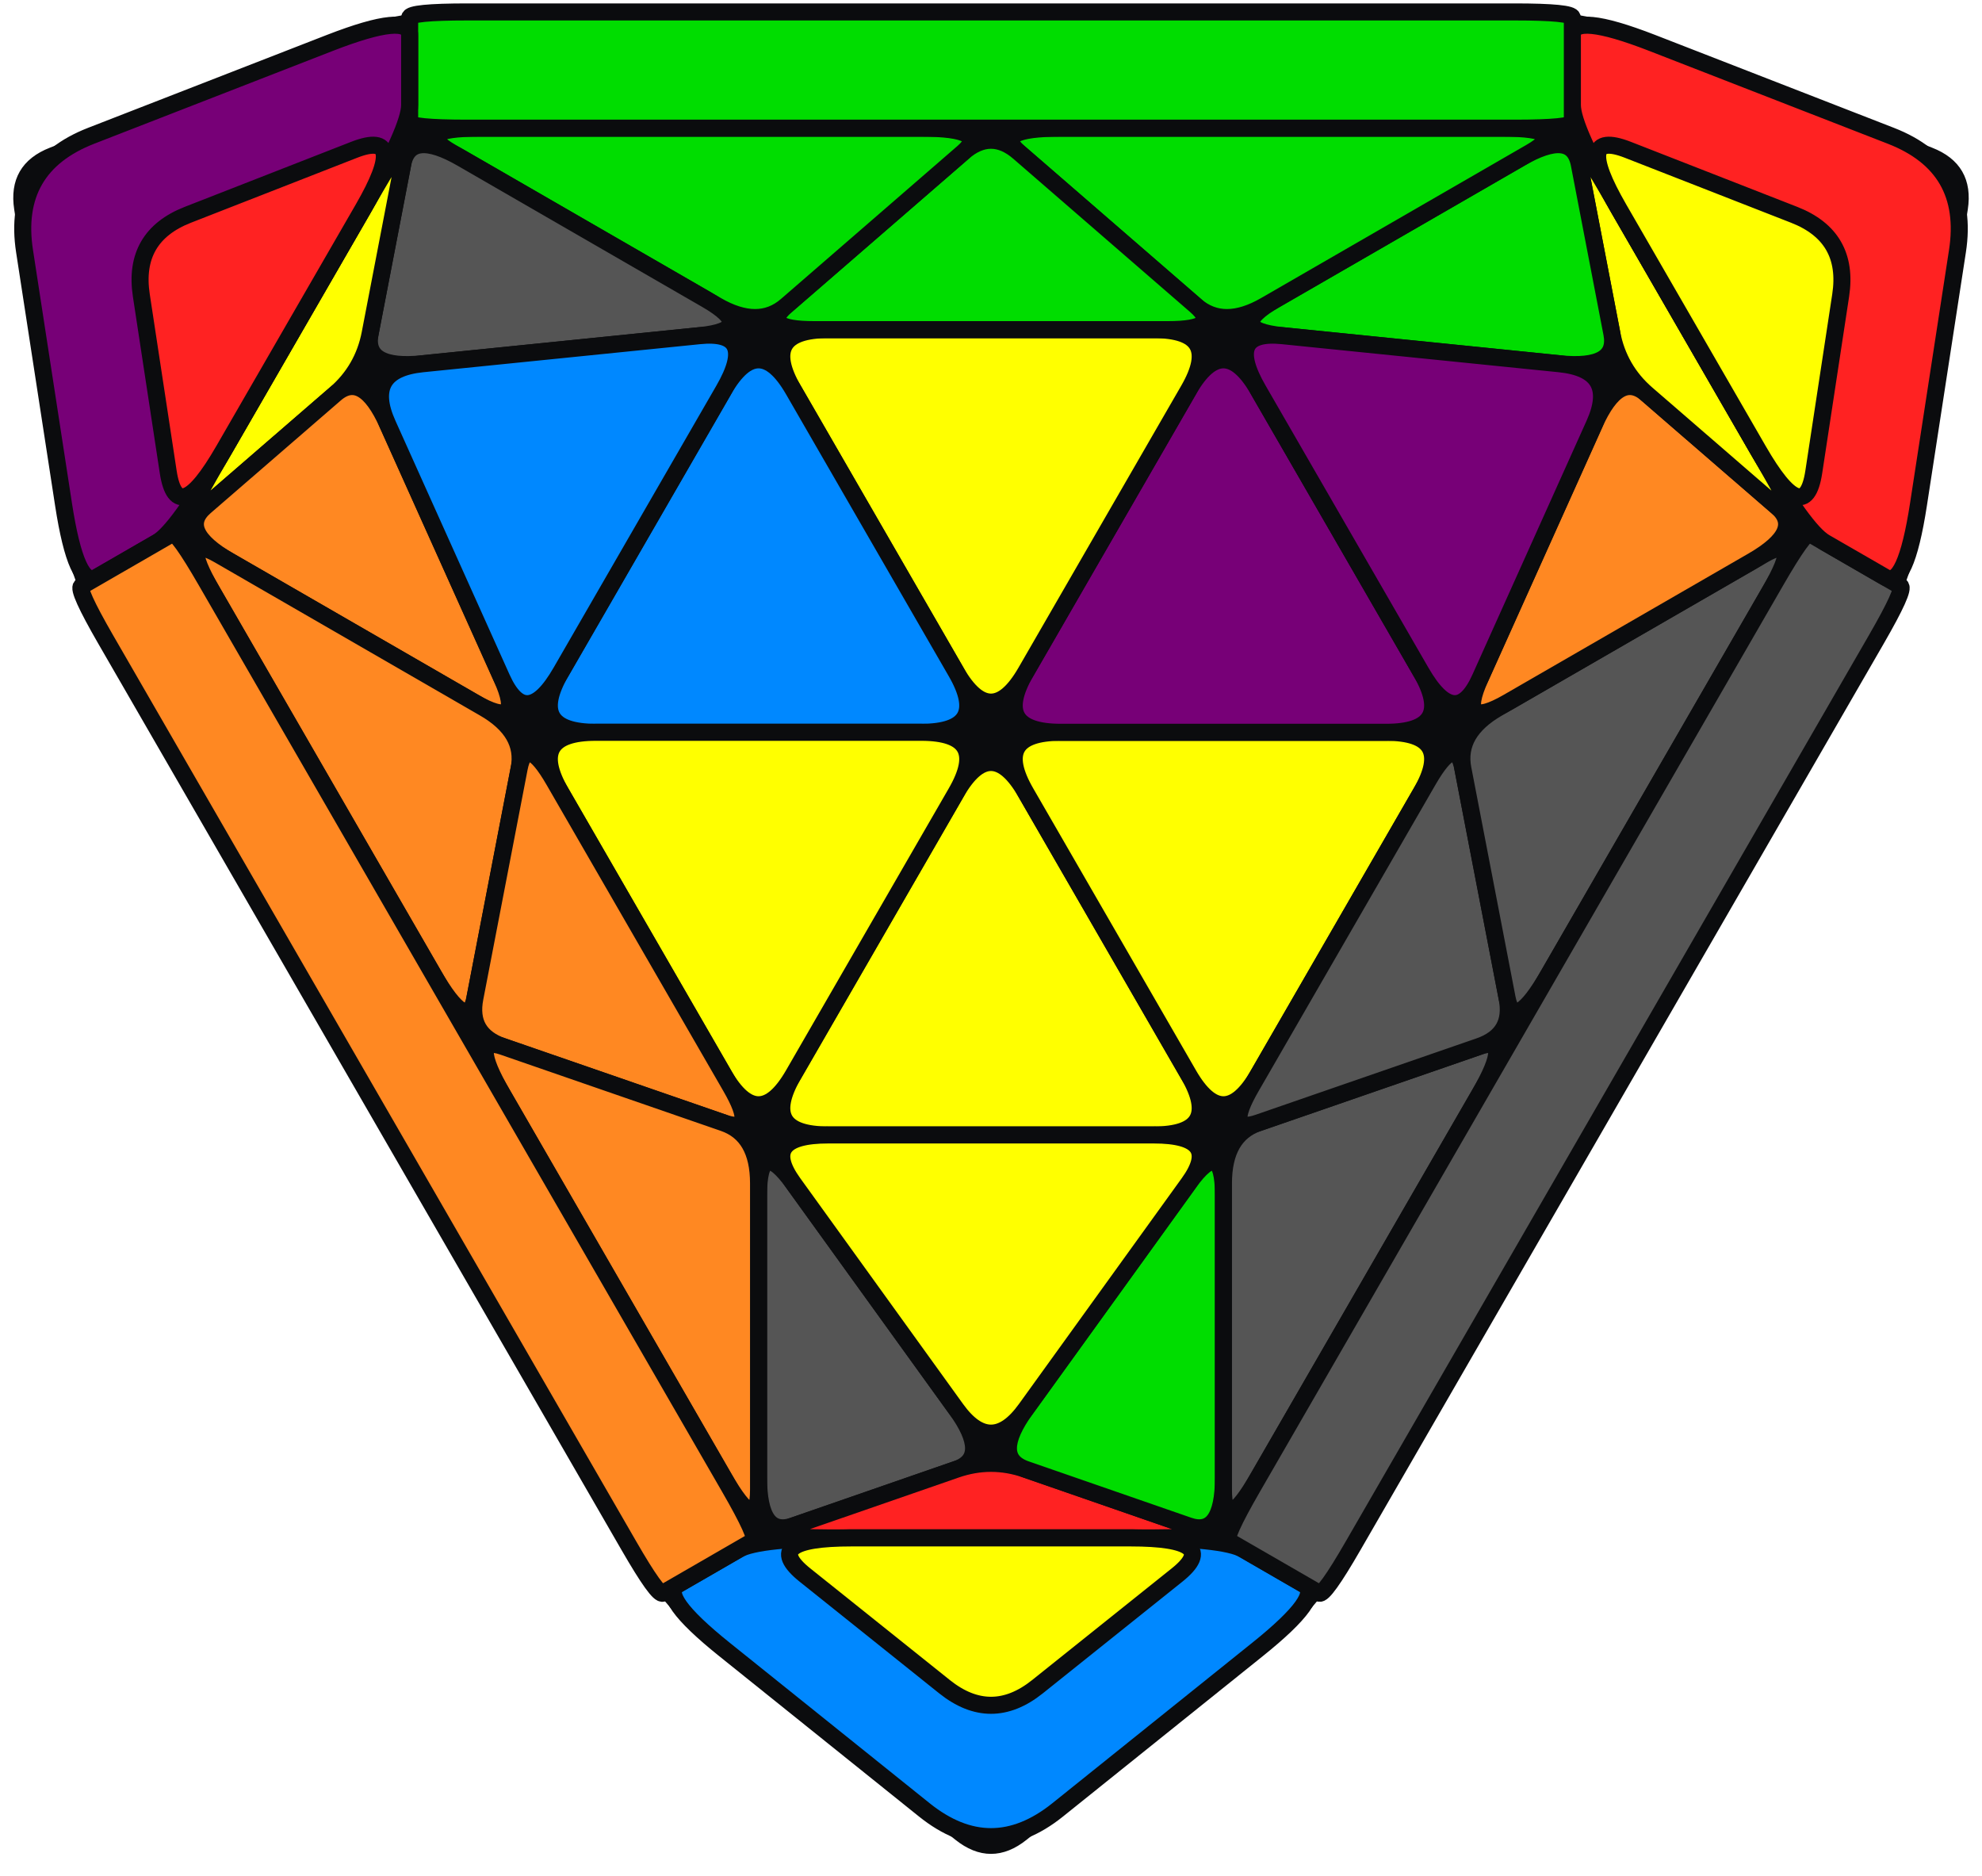
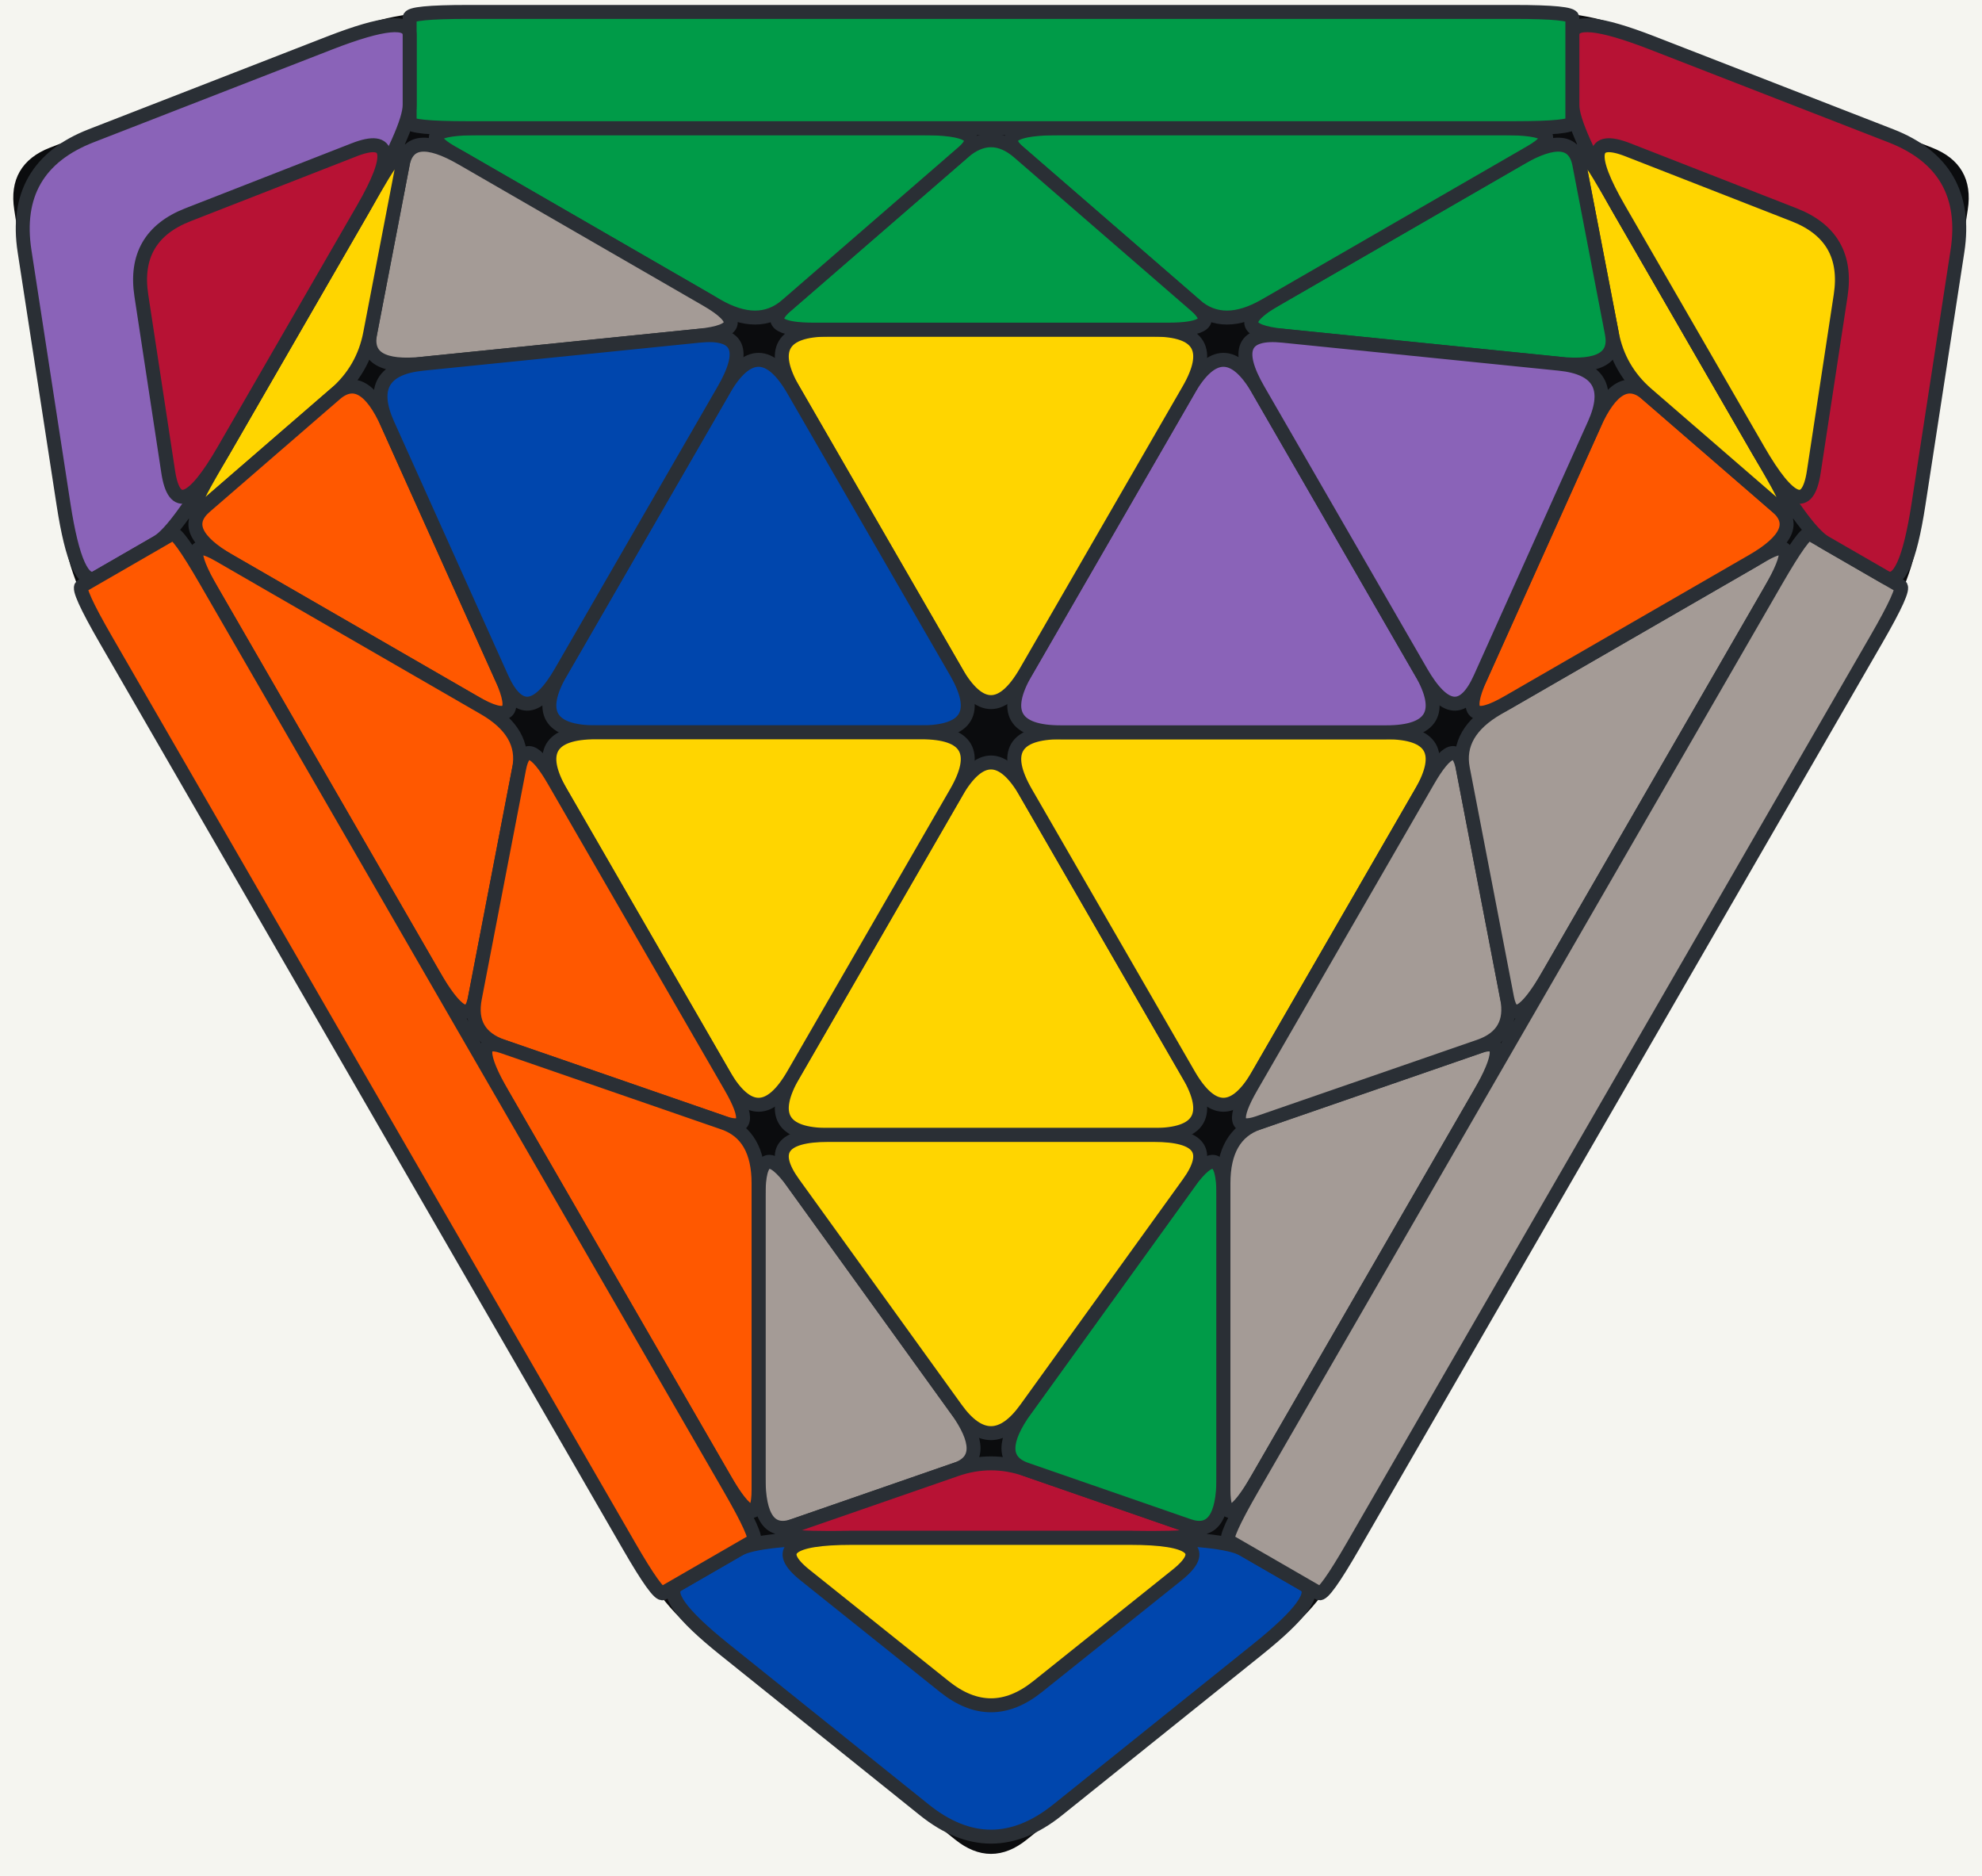
<svg xmlns="http://www.w3.org/2000/svg" viewBox="-12.79 -9.45 25.58 24.2" role="img" aria-label="TCP A2 Triangle combination and permutation, FTO 2-Look L3T case diagram">
+   <rect x="-14.79" y="-11.45" width="29.58" height="28.2" fill="#f5f5f0" rx="2.5" />
  <path d="M-3.869 11.491L-0.430 14.251Q0.000 14.596,0.430 14.251L3.869 11.491 L0.430 14.251L3.869 11.491Q4.299 11.146,5.049 9.847L11.052 -0.550 L5.049 9.847L11.052 -0.550Q11.802 -1.850,11.886 -2.395L12.557 -6.753 L11.886 -2.395L12.557 -6.753Q12.641 -7.298,12.127 -7.498L8.017 -9.096 L12.127 -7.498L8.017 -9.096Q7.503 -9.296,6.003 -9.296L-6.003 -9.296 L6.003 -9.296L-6.003 -9.296Q-7.503 -9.296,-8.017 -9.096L-12.127 -7.498 L-8.017 -9.096L-12.127 -7.498Q-12.641 -7.298,-12.557 -6.753L-11.886 -2.395 L-12.557 -6.753L-11.886 -2.395Q-11.802 -1.850,-11.052 -0.550L-5.049 9.847 L-11.052 -0.550L-5.049 9.847Q-4.299 11.146,-3.869 11.491L-0.430 14.251Z" fill="#0b0c0e" stroke="#0b0c0e" stroke-width="0.1" stroke-linejoin="round" />
-   <path d="M-0.450 0.779L-2.550 4.417Q-3.000 5.196,-2.100 5.196L2.100 5.196 L-2.100 5.196L2.100 5.196Q3.000 5.196,2.550 4.417L0.450 0.779 L2.550 4.417L0.450 0.779Q0.000 0.000,-0.450 0.779L-2.550 4.417Z" fill="#ff0" stroke="#0b0c0e" stroke-width="0.22" stroke-linejoin="round" />
-   <path d="M-3.000 5.976L-3.000 9.616Q-3.000 10.396,-2.550 10.240L-0.450 9.512 L-2.550 10.240L-0.450 9.512Q0.000 9.356,-0.450 8.732L-2.550 5.820 L-0.450 8.732L-2.550 5.820Q-3.000 5.196,-3.000 5.976L-3.000 9.616Z" fill="#555" stroke="#0b0c0e" stroke-width="0.22" stroke-linejoin="round" />
-   <path d="M-2.100 10.396L2.100 10.396Q3.000 10.396,2.550 10.240L0.450 9.512 L2.550 10.240L0.450 9.512Q0.000 9.356,-0.450 9.512L-2.550 10.240 L-0.450 9.512L-2.550 10.240Q-3.000 10.396,-2.100 10.396L2.100 10.396Z" fill="#f22" stroke="#0b0c0e" stroke-width="0.22" stroke-linejoin="round" />
-   <path d="M3.000 9.616L3.000 5.976Q3.000 5.196,2.550 5.820L0.450 8.732 L2.550 5.820L0.450 8.732Q0.000 9.356,0.450 9.512L2.550 10.240 L0.450 9.512L2.550 10.240Q3.000 10.396,3.000 9.616L3.000 5.976Z" fill="#0d0" stroke="#0b0c0e" stroke-width="0.22" stroke-linejoin="round" />
-   <path d="M2.100 5.196L-2.100 5.196Q-3.000 5.196,-2.550 5.820L-0.450 8.732 L-2.550 5.820L-0.450 8.732Q0.000 9.356,0.450 8.732L2.550 5.820 L0.450 8.732L2.550 5.820Q3.000 5.196,2.100 5.196L-2.100 5.196Z" fill="#ff0" stroke="#0b0c0e" stroke-width="0.22" stroke-linejoin="round" />
-   <path d="M0.450 0.779L2.550 4.417Q3.000 5.196,3.450 4.417L5.550 0.779 L3.450 4.417L5.550 0.779Q6.000 0.000,5.100 0.000L0.900 0.000 L5.100 0.000L0.900 0.000Q0.000 0.000,0.450 0.779L2.550 4.417Z" fill="#ff0" stroke="#0b0c0e" stroke-width="0.22" stroke-linejoin="round" />
-   <path d="M3.000 5.820L3.000 9.772Q3.000 10.396,3.450 9.616L6.301 4.678 L3.450 9.616L6.301 4.678Q6.752 3.898,6.301 4.054L3.450 5.040 L6.301 4.054L3.450 5.040Q3.000 5.196,3.000 5.820L3.000 9.772Z" fill="#555" stroke="#0b0c0e" stroke-width="0.22" stroke-linejoin="round" />
-   <path d="M5.640 0.624L3.360 4.573Q3.000 5.196,3.450 5.040L6.301 4.054 L3.450 5.040L6.301 4.054Q6.752 3.898,6.661 3.430L6.090 0.468 L6.661 3.430L6.090 0.468Q6.000 0.000,5.640 0.624L3.360 4.573Z" fill="#555" stroke="#0b0c0e" stroke-width="0.22" stroke-linejoin="round" />
-   <path d="M6.090 0.468L6.661 3.430Q6.752 3.898,7.202 3.118L10.053 -1.820 L7.202 3.118L10.053 -1.820Q10.503 -2.600,9.963 -2.288L6.540 -0.312 L9.963 -2.288L6.540 -0.312Q6.000 0.000,6.090 0.468L6.661 3.430Z" fill="#555" stroke="#0b0c0e" stroke-width="0.22" stroke-linejoin="round" />
-   <path d="M-3.260 10.546L-4.039 10.996Q-4.299 11.146,-3.439 11.836L-0.860 13.906 L-3.439 11.836L-0.860 13.906Q0.000 14.596,0.860 13.906L3.439 11.836 L0.860 13.906L3.439 11.836Q4.299 11.146,4.039 10.996L3.260 10.546 L4.039 10.996L3.260 10.546Q3.000 10.396,1.800 10.396L-1.800 10.396 L1.800 10.396L-1.800 10.396Q-3.000 10.396,-3.260 10.546L-4.039 10.996Z" fill="#08f" stroke="#0b0c0e" stroke-width="0.22" stroke-linejoin="round" />
-   <path d="M-2.400 10.876L-0.600 12.316Q0.000 12.796,0.600 12.316L2.400 10.876 L0.600 12.316L2.400 10.876Q3.000 10.396,1.800 10.396L-1.800 10.396 L1.800 10.396L-1.800 10.396Q-3.000 10.396,-2.400 10.876L-0.600 12.316Z" fill="#ff0" stroke="#0b0c0e" stroke-width="0.22" stroke-linejoin="round" />
-   <path d="M3.065 10.434L4.234 11.109Q4.299 11.146,4.674 10.496L11.427 -1.200 L4.674 10.496L11.427 -1.200Q11.802 -1.850,11.737 -1.887L10.568 -2.562 L11.737 -1.887L10.568 -2.562Q10.503 -2.600,10.128 -1.950L3.375 9.746 L10.128 -1.950L3.375 9.746Q3.000 10.396,3.065 10.434L4.234 11.109Z" fill="#555" stroke="#0b0c0e" stroke-width="0.22" stroke-linejoin="round" />
-   <path d="M0.900 0.000L5.100 0.000Q6.000 0.000,5.550 -0.779L3.450 -4.417 L5.550 -0.779L3.450 -4.417Q3.000 -5.196,2.550 -4.417L0.450 -0.779 L2.550 -4.417L0.450 -0.779Q-0.000 -0.000,0.900 0.000L5.100 0.000Z" fill="#707" stroke="#0b0c0e" stroke-width="0.22" stroke-linejoin="round" />
-   <path d="M6.675 -0.390L9.828 -2.210Q10.503 -2.600,10.143 -2.912L8.463 -4.366 L10.143 -2.912L8.463 -4.366Q8.103 -4.678,7.787 -3.976L6.315 -0.702 L7.787 -3.976L6.315 -0.702Q6.000 0.000,6.675 -0.390L9.828 -2.210Z" fill="#f82" stroke="#0b0c0e" stroke-width="0.22" stroke-linejoin="round" />
-   <path d="M10.053 -3.379L7.953 -7.017Q7.503 -7.796,7.593 -7.328L8.013 -5.146 L7.593 -7.328L8.013 -5.146Q8.103 -4.678,8.463 -4.366L10.143 -2.912 L8.463 -4.366L10.143 -2.912Q10.503 -2.600,10.053 -3.379L7.953 -7.017Z" fill="#ff0" stroke="#0b0c0e" stroke-width="0.22" stroke-linejoin="round" />
-   <path d="M6.828 -7.406L3.675 -5.586Q3.000 -5.196,3.765 -5.118L7.337 -4.756 L3.765 -5.118L7.337 -4.756Q8.103 -4.678,8.013 -5.146L7.593 -7.328 L8.013 -5.146L7.593 -7.328Q7.503 -7.796,6.828 -7.406L3.675 -5.586Z" fill="#0d0" stroke="#0b0c0e" stroke-width="0.22" stroke-linejoin="round" />
-   <path d="M3.450 -4.417L5.550 -0.779Q6.000 0.000,6.315 -0.702L7.787 -3.976 L6.315 -0.702L7.787 -3.976Q8.103 -4.678,7.337 -4.756L3.765 -5.118 L7.337 -4.756L3.765 -5.118Q3.000 -5.196,3.450 -4.417L5.550 -0.779Z" fill="#707" stroke="#0b0c0e" stroke-width="0.22" stroke-linejoin="round" />
-   <path d="M0.450 -0.779L2.550 -4.417Q3.000 -5.196,2.100 -5.196L-2.100 -5.196 L2.100 -5.196L-2.100 -5.196Q-3.000 -5.196,-2.550 -4.417L-0.450 -0.779 L-2.550 -4.417L-0.450 -0.779Q-0.000 -0.000,0.450 -0.779L2.550 -4.417Z" fill="#ff0" stroke="#0b0c0e" stroke-width="0.22" stroke-linejoin="round" />
-   <path d="M3.540 -5.508L6.963 -7.484Q7.503 -7.796,6.603 -7.796L0.900 -7.796 L6.603 -7.796L0.900 -7.796Q0.000 -7.796,0.360 -7.484L2.640 -5.508 L0.360 -7.484L2.640 -5.508Q3.000 -5.196,3.540 -5.508L6.963 -7.484Z" fill="#0d0" stroke="#0b0c0e" stroke-width="0.22" stroke-linejoin="round" />
-   <path d="M-2.280 -5.196L2.280 -5.196Q3.000 -5.196,2.640 -5.508L0.360 -7.484 L2.640 -5.508L0.360 -7.484Q0.000 -7.796,-0.360 -7.484L-2.640 -5.508 L-0.360 -7.484L-2.640 -5.508Q-3.000 -5.196,-2.280 -5.196L2.280 -5.196Z" fill="#0d0" stroke="#0b0c0e" stroke-width="0.22" stroke-linejoin="round" />
-   <path d="M-2.640 -5.508L-0.360 -7.484Q0.000 -7.796,-0.900 -7.796L-6.603 -7.796 L-0.900 -7.796L-6.603 -7.796Q-7.503 -7.796,-6.963 -7.484L-3.540 -5.508 L-6.963 -7.484L-3.540 -5.508Q-3.000 -5.196,-2.640 -5.508L-0.360 -7.484Z" fill="#0d0" stroke="#0b0c0e" stroke-width="0.22" stroke-linejoin="round" />
-   <path d="M10.763 -2.450L11.543 -2.000Q11.802 -1.850,11.970 -2.940L12.473 -6.208 L11.970 -2.940L12.473 -6.208Q12.641 -7.298,11.613 -7.698L8.531 -8.897 L11.613 -7.698L8.531 -8.897Q7.503 -9.296,7.503 -8.996L7.503 -8.096 L7.503 -8.996L7.503 -8.096Q7.503 -7.796,8.103 -6.757L9.903 -3.639 L8.103 -6.757L9.903 -3.639Q10.503 -2.600,10.763 -2.450L11.543 -2.000Z" fill="#f22" stroke="#0b0c0e" stroke-width="0.22" stroke-linejoin="round" />
-   <path d="M10.619 -3.360L10.966 -5.638Q11.082 -6.398,10.366 -6.678L8.219 -7.517 L10.366 -6.678L8.219 -7.517Q7.503 -7.796,8.103 -6.757L9.903 -3.639 L8.103 -6.757L9.903 -3.639Q10.503 -2.600,10.619 -3.360L10.966 -5.638Z" fill="#ff0" stroke="#0b0c0e" stroke-width="0.22" stroke-linejoin="round" />
-   <path d="M7.503 -7.871L7.503 -9.221Q7.503 -9.296,6.753 -9.296L-6.753 -9.296 L6.753 -9.296L-6.753 -9.296Q-7.503 -9.296,-7.503 -9.221L-7.503 -7.871 L-7.503 -9.221L-7.503 -7.871Q-7.503 -7.796,-6.753 -7.796L6.753 -7.796 L-6.753 -7.796L6.753 -7.796Q7.503 -7.796,7.503 -7.871L7.503 -9.221Z" fill="#0d0" stroke="#0b0c0e" stroke-width="0.22" stroke-linejoin="round" />
-   <path d="M-0.450 -0.779L-2.550 -4.417Q-3.000 -5.196,-3.450 -4.417L-5.550 -0.779 L-3.450 -4.417L-5.550 -0.779Q-6.000 0.000,-5.100 0.000L-0.900 0.000 L-5.100 0.000L-0.900 0.000Q0.000 0.000,-0.450 -0.779L-2.550 -4.417Z" fill="#08f" stroke="#0b0c0e" stroke-width="0.22" stroke-linejoin="round" />
-   <path d="M-3.675 -5.586L-6.828 -7.406Q-7.503 -7.796,-7.593 -7.328L-8.013 -5.146 L-7.593 -7.328L-8.013 -5.146Q-8.103 -4.678,-7.337 -4.756L-3.765 -5.118 L-7.337 -4.756L-3.765 -5.118Q-3.000 -5.196,-3.675 -5.586L-6.828 -7.406Z" fill="#555" stroke="#0b0c0e" stroke-width="0.22" stroke-linejoin="round" />
-   <path d="M-7.953 -7.017L-10.053 -3.379Q-10.503 -2.600,-10.143 -2.912L-8.463 -4.366 L-10.143 -2.912L-8.463 -4.366Q-8.103 -4.678,-8.013 -5.146L-7.593 -7.328 L-8.013 -5.146L-7.593 -7.328Q-7.503 -7.796,-7.953 -7.017L-10.053 -3.379Z" fill="#ff0" stroke="#0b0c0e" stroke-width="0.22" stroke-linejoin="round" />
-   <path d="M-9.828 -2.210L-6.675 -0.390Q-6.000 0.000,-6.315 -0.702L-7.787 -3.976 L-6.315 -0.702L-7.787 -3.976Q-8.103 -4.678,-8.463 -4.366L-10.143 -2.912 L-8.463 -4.366L-10.143 -2.912Q-10.503 -2.600,-9.828 -2.210L-6.675 -0.390Z" fill="#f82" stroke="#0b0c0e" stroke-width="0.22" stroke-linejoin="round" />
-   <path d="M-5.550 -0.779L-3.450 -4.417Q-3.000 -5.196,-3.765 -5.118L-7.337 -4.756 L-3.765 -5.118L-7.337 -4.756Q-8.103 -4.678,-7.787 -3.976L-6.315 -0.702 L-7.787 -3.976L-6.315 -0.702Q-6.000 0.000,-5.550 -0.779L-3.450 -4.417Z" fill="#08f" stroke="#0b0c0e" stroke-width="0.22" stroke-linejoin="round" />
-   <path d="M-0.900 0.000L-5.100 0.000Q-6.000 0.000,-5.550 0.779L-3.450 4.417 L-5.550 0.779L-3.450 4.417Q-3.000 5.196,-2.550 4.417L-0.450 0.779 L-2.550 4.417L-0.450 0.779Q0.000 0.000,-0.900 0.000L-5.100 0.000Z" fill="#ff0" stroke="#0b0c0e" stroke-width="0.22" stroke-linejoin="round" />
-   <path d="M-6.540 -0.312L-9.963 -2.288Q-10.503 -2.600,-10.053 -1.820L-7.202 3.118 L-10.053 -1.820L-7.202 3.118Q-6.752 3.898,-6.661 3.430L-6.090 0.468 L-6.661 3.430L-6.090 0.468Q-6.000 0.000,-6.540 -0.312L-9.963 -2.288Z" fill="#f82" stroke="#0b0c0e" stroke-width="0.22" stroke-linejoin="round" />
-   <path d="M-3.360 4.573L-5.640 0.624Q-6.000 0.000,-6.090 0.468L-6.661 3.430 L-6.090 0.468L-6.661 3.430Q-6.752 3.898,-6.301 4.054L-3.450 5.040 L-6.301 4.054L-3.450 5.040Q-3.000 5.196,-3.360 4.573L-5.640 0.624Z" fill="#f82" stroke="#0b0c0e" stroke-width="0.22" stroke-linejoin="round" />
-   <path d="M-3.450 5.040L-6.301 4.054Q-6.752 3.898,-6.301 4.678L-3.450 9.616 L-6.301 4.678L-3.450 9.616Q-3.000 10.396,-3.000 9.772L-3.000 5.820 L-3.000 9.772L-3.000 5.820Q-3.000 5.196,-3.450 5.040L-6.301 4.054Z" fill="#f82" stroke="#0b0c0e" stroke-width="0.22" stroke-linejoin="round" />
-   <path d="M-7.503 -8.096L-7.503 -8.996Q-7.503 -9.296,-8.531 -8.897L-11.613 -7.698 L-8.531 -8.897L-11.613 -7.698Q-12.641 -7.298,-12.473 -6.208L-11.970 -2.940 L-12.473 -6.208L-11.970 -2.940Q-11.802 -1.850,-11.543 -2.000L-10.763 -2.450 L-11.543 -2.000L-10.763 -2.450Q-10.503 -2.600,-9.903 -3.639L-8.103 -6.757 L-9.903 -3.639L-8.103 -6.757Q-7.503 -7.796,-7.503 -8.096L-7.503 -8.996Z" fill="#707" stroke="#0b0c0e" stroke-width="0.22" stroke-linejoin="round" />
-   <path d="M-8.219 -7.517L-10.366 -6.678Q-11.082 -6.398,-10.966 -5.638L-10.619 -3.360 L-10.966 -5.638L-10.619 -3.360Q-10.503 -2.600,-9.903 -3.639L-8.103 -6.757 L-9.903 -3.639L-8.103 -6.757Q-7.503 -7.796,-8.219 -7.517L-10.366 -6.678Z" fill="#f22" stroke="#0b0c0e" stroke-width="0.22" stroke-linejoin="round" />
-   <path d="M-10.568 -2.562L-11.737 -1.887Q-11.802 -1.850,-11.427 -1.200L-4.674 10.496 L-11.427 -1.200L-4.674 10.496Q-4.299 11.146,-4.234 11.109L-3.065 10.434 L-4.234 11.109L-3.065 10.434Q-3.000 10.396,-3.375 9.746L-10.128 -1.950 L-3.375 9.746L-10.128 -1.950Q-10.503 -2.600,-10.568 -2.562L-11.737 -1.887Z" fill="#f82" stroke="#0b0c0e" stroke-width="0.22" stroke-linejoin="round" />
+   <path d="M-0.450 0.779L-2.550 4.417Q-3.000 5.196,-2.100 5.196L2.100 5.196 L-2.100 5.196L2.100 5.196Q3.000 5.196,2.550 4.417L0.450 0.779 L2.550 4.417L0.450 0.779Q0.000 0.000,-0.450 0.779L-2.550 4.417Z" fill="#ffd500" stroke="#2a2f35" stroke-width="0.18" stroke-linejoin="round" />
+   <path d="M-3.000 5.976L-3.000 9.616Q-3.000 10.396,-2.550 10.240L-0.450 9.512 L-2.550 10.240L-0.450 9.512Q0.000 9.356,-0.450 8.732L-2.550 5.820 L-0.450 8.732L-2.550 5.820Q-3.000 5.196,-3.000 5.976L-3.000 9.616Z" fill="#a49b96" stroke="#2a2f35" stroke-width="0.18" stroke-linejoin="round" />
+   <path d="M-2.100 10.396L2.100 10.396Q3.000 10.396,2.550 10.240L0.450 9.512 L2.550 10.240L0.450 9.512Q0.000 9.356,-0.450 9.512L-2.550 10.240 L-0.450 9.512L-2.550 10.240Q-3.000 10.396,-2.100 10.396L2.100 10.396Z" fill="#b71234" stroke="#2a2f35" stroke-width="0.18" stroke-linejoin="round" />
+   <path d="M3.000 9.616L3.000 5.976Q3.000 5.196,2.550 5.820L0.450 8.732 L2.550 5.820L0.450 8.732Q0.000 9.356,0.450 9.512L2.550 10.240 L0.450 9.512L2.550 10.240Q3.000 10.396,3.000 9.616L3.000 5.976Z" fill="#009b48" stroke="#2a2f35" stroke-width="0.18" stroke-linejoin="round" />
+   <path d="M2.100 5.196L-2.100 5.196Q-3.000 5.196,-2.550 5.820L-0.450 8.732 L-2.550 5.820L-0.450 8.732Q0.000 9.356,0.450 8.732L2.550 5.820 L0.450 8.732L2.550 5.820Q3.000 5.196,2.100 5.196L-2.100 5.196Z" fill="#ffd500" stroke="#2a2f35" stroke-width="0.18" stroke-linejoin="round" />
+   <path d="M0.450 0.779L2.550 4.417Q3.000 5.196,3.450 4.417L5.550 0.779 L3.450 4.417L5.550 0.779Q6.000 0.000,5.100 0.000L0.900 0.000 L5.100 0.000L0.900 0.000Q0.000 0.000,0.450 0.779L2.550 4.417Z" fill="#ffd500" stroke="#2a2f35" stroke-width="0.18" stroke-linejoin="round" />
+   <path d="M3.000 5.820L3.000 9.772Q3.000 10.396,3.450 9.616L6.301 4.678 L3.450 9.616L6.301 4.678Q6.752 3.898,6.301 4.054L3.450 5.040 L6.301 4.054L3.450 5.040Q3.000 5.196,3.000 5.820L3.000 9.772Z" fill="#a49b96" stroke="#2a2f35" stroke-width="0.18" stroke-linejoin="round" />
+   <path d="M5.640 0.624L3.360 4.573Q3.000 5.196,3.450 5.040L6.301 4.054 L3.450 5.040L6.301 4.054Q6.752 3.898,6.661 3.430L6.090 0.468 L6.661 3.430L6.090 0.468Q6.000 0.000,5.640 0.624L3.360 4.573Z" fill="#a49b96" stroke="#2a2f35" stroke-width="0.18" stroke-linejoin="round" />
+   <path d="M6.090 0.468L6.661 3.430Q6.752 3.898,7.202 3.118L10.053 -1.820 L7.202 3.118L10.053 -1.820Q10.503 -2.600,9.963 -2.288L6.540 -0.312 L9.963 -2.288L6.540 -0.312Q6.000 0.000,6.090 0.468L6.661 3.430Z" fill="#a49b96" stroke="#2a2f35" stroke-width="0.18" stroke-linejoin="round" />
+   <path d="M-3.260 10.546L-4.039 10.996Q-4.299 11.146,-3.439 11.836L-0.860 13.906 L-3.439 11.836L-0.860 13.906Q0.000 14.596,0.860 13.906L3.439 11.836 L0.860 13.906L3.439 11.836Q4.299 11.146,4.039 10.996L3.260 10.546 L4.039 10.996L3.260 10.546Q3.000 10.396,1.800 10.396L-1.800 10.396 L1.800 10.396L-1.800 10.396Q-3.000 10.396,-3.260 10.546L-4.039 10.996Z" fill="#0046ad" stroke="#2a2f35" stroke-width="0.18" stroke-linejoin="round" />
+   <path d="M-2.400 10.876L-0.600 12.316Q0.000 12.796,0.600 12.316L2.400 10.876 L0.600 12.316L2.400 10.876Q3.000 10.396,1.800 10.396L-1.800 10.396 L1.800 10.396L-1.800 10.396Q-3.000 10.396,-2.400 10.876L-0.600 12.316Z" fill="#ffd500" stroke="#2a2f35" stroke-width="0.18" stroke-linejoin="round" />
+   <path d="M3.065 10.434L4.234 11.109Q4.299 11.146,4.674 10.496L11.427 -1.200 L4.674 10.496L11.427 -1.200Q11.802 -1.850,11.737 -1.887L10.568 -2.562 L11.737 -1.887L10.568 -2.562Q10.503 -2.600,10.128 -1.950L3.375 9.746 L10.128 -1.950L3.375 9.746Q3.000 10.396,3.065 10.434L4.234 11.109Z" fill="#a49b96" stroke="#2a2f35" stroke-width="0.18" stroke-linejoin="round" />
+   <path d="M0.900 0.000L5.100 0.000Q6.000 0.000,5.550 -0.779L3.450 -4.417 L5.550 -0.779L3.450 -4.417Q3.000 -5.196,2.550 -4.417L0.450 -0.779 L2.550 -4.417L0.450 -0.779Q-0.000 -0.000,0.900 0.000L5.100 0.000Z" fill="#8a63b8" stroke="#2a2f35" stroke-width="0.18" stroke-linejoin="round" />
+   <path d="M6.675 -0.390L9.828 -2.210Q10.503 -2.600,10.143 -2.912L8.463 -4.366 L10.143 -2.912L8.463 -4.366Q8.103 -4.678,7.787 -3.976L6.315 -0.702 L7.787 -3.976L6.315 -0.702Q6.000 0.000,6.675 -0.390L9.828 -2.210Z" fill="#ff5800" stroke="#2a2f35" stroke-width="0.18" stroke-linejoin="round" />
+   <path d="M10.053 -3.379L7.953 -7.017Q7.503 -7.796,7.593 -7.328L8.013 -5.146 L7.593 -7.328L8.013 -5.146Q8.103 -4.678,8.463 -4.366L10.143 -2.912 L8.463 -4.366L10.143 -2.912Q10.503 -2.600,10.053 -3.379L7.953 -7.017Z" fill="#ffd500" stroke="#2a2f35" stroke-width="0.18" stroke-linejoin="round" />
+   <path d="M6.828 -7.406L3.675 -5.586Q3.000 -5.196,3.765 -5.118L7.337 -4.756 L3.765 -5.118L7.337 -4.756Q8.103 -4.678,8.013 -5.146L7.593 -7.328 L8.013 -5.146L7.593 -7.328Q7.503 -7.796,6.828 -7.406L3.675 -5.586Z" fill="#009b48" stroke="#2a2f35" stroke-width="0.18" stroke-linejoin="round" />
+   <path d="M3.450 -4.417L5.550 -0.779Q6.000 0.000,6.315 -0.702L7.787 -3.976 L6.315 -0.702L7.787 -3.976Q8.103 -4.678,7.337 -4.756L3.765 -5.118 L7.337 -4.756L3.765 -5.118Q3.000 -5.196,3.450 -4.417L5.550 -0.779Z" fill="#8a63b8" stroke="#2a2f35" stroke-width="0.18" stroke-linejoin="round" />
+   <path d="M0.450 -0.779L2.550 -4.417Q3.000 -5.196,2.100 -5.196L-2.100 -5.196 L2.100 -5.196L-2.100 -5.196Q-3.000 -5.196,-2.550 -4.417L-0.450 -0.779 L-2.550 -4.417L-0.450 -0.779Q-0.000 -0.000,0.450 -0.779L2.550 -4.417Z" fill="#ffd500" stroke="#2a2f35" stroke-width="0.18" stroke-linejoin="round" />
+   <path d="M3.540 -5.508L6.963 -7.484Q7.503 -7.796,6.603 -7.796L0.900 -7.796 L6.603 -7.796L0.900 -7.796Q0.000 -7.796,0.360 -7.484L2.640 -5.508 L0.360 -7.484L2.640 -5.508Q3.000 -5.196,3.540 -5.508L6.963 -7.484Z" fill="#009b48" stroke="#2a2f35" stroke-width="0.18" stroke-linejoin="round" />
+   <path d="M-2.280 -5.196L2.280 -5.196Q3.000 -5.196,2.640 -5.508L0.360 -7.484 L2.640 -5.508L0.360 -7.484Q0.000 -7.796,-0.360 -7.484L-2.640 -5.508 L-0.360 -7.484L-2.640 -5.508Q-3.000 -5.196,-2.280 -5.196L2.280 -5.196Z" fill="#009b48" stroke="#2a2f35" stroke-width="0.18" stroke-linejoin="round" />
+   <path d="M-2.640 -5.508L-0.360 -7.484Q0.000 -7.796,-0.900 -7.796L-6.603 -7.796 L-0.900 -7.796L-6.603 -7.796Q-7.503 -7.796,-6.963 -7.484L-3.540 -5.508 L-6.963 -7.484L-3.540 -5.508Q-3.000 -5.196,-2.640 -5.508L-0.360 -7.484Z" fill="#009b48" stroke="#2a2f35" stroke-width="0.18" stroke-linejoin="round" />
+   <path d="M10.763 -2.450L11.543 -2.000Q11.802 -1.850,11.970 -2.940L12.473 -6.208 L11.970 -2.940L12.473 -6.208Q12.641 -7.298,11.613 -7.698L8.531 -8.897 L11.613 -7.698L8.531 -8.897Q7.503 -9.296,7.503 -8.996L7.503 -8.096 L7.503 -8.996L7.503 -8.096Q7.503 -7.796,8.103 -6.757L9.903 -3.639 L8.103 -6.757L9.903 -3.639Q10.503 -2.600,10.763 -2.450L11.543 -2.000Z" fill="#b71234" stroke="#2a2f35" stroke-width="0.18" stroke-linejoin="round" />
+   <path d="M10.619 -3.360L10.966 -5.638Q11.082 -6.398,10.366 -6.678L8.219 -7.517 L10.366 -6.678L8.219 -7.517Q7.503 -7.796,8.103 -6.757L9.903 -3.639 L8.103 -6.757L9.903 -3.639Q10.503 -2.600,10.619 -3.360L10.966 -5.638Z" fill="#ffd500" stroke="#2a2f35" stroke-width="0.18" stroke-linejoin="round" />
+   <path d="M7.503 -7.871L7.503 -9.221Q7.503 -9.296,6.753 -9.296L-6.753 -9.296 L6.753 -9.296L-6.753 -9.296Q-7.503 -9.296,-7.503 -9.221L-7.503 -7.871 L-7.503 -9.221L-7.503 -7.871Q-7.503 -7.796,-6.753 -7.796L6.753 -7.796 L-6.753 -7.796L6.753 -7.796Q7.503 -7.796,7.503 -7.871L7.503 -9.221Z" fill="#009b48" stroke="#2a2f35" stroke-width="0.18" stroke-linejoin="round" />
+   <path d="M-0.450 -0.779L-2.550 -4.417Q-3.000 -5.196,-3.450 -4.417L-5.550 -0.779 L-3.450 -4.417L-5.550 -0.779Q-6.000 0.000,-5.100 0.000L-0.900 0.000 L-5.100 0.000L-0.900 0.000Q0.000 0.000,-0.450 -0.779L-2.550 -4.417Z" fill="#0046ad" stroke="#2a2f35" stroke-width="0.18" stroke-linejoin="round" />
+   <path d="M-3.675 -5.586L-6.828 -7.406Q-7.503 -7.796,-7.593 -7.328L-8.013 -5.146 L-7.593 -7.328L-8.013 -5.146Q-8.103 -4.678,-7.337 -4.756L-3.765 -5.118 L-7.337 -4.756L-3.765 -5.118Q-3.000 -5.196,-3.675 -5.586L-6.828 -7.406Z" fill="#a49b96" stroke="#2a2f35" stroke-width="0.18" stroke-linejoin="round" />
+   <path d="M-7.953 -7.017L-10.053 -3.379Q-10.503 -2.600,-10.143 -2.912L-8.463 -4.366 L-10.143 -2.912L-8.463 -4.366Q-8.103 -4.678,-8.013 -5.146L-7.593 -7.328 L-8.013 -5.146L-7.593 -7.328Q-7.503 -7.796,-7.953 -7.017L-10.053 -3.379Z" fill="#ffd500" stroke="#2a2f35" stroke-width="0.18" stroke-linejoin="round" />
+   <path d="M-9.828 -2.210L-6.675 -0.390Q-6.000 0.000,-6.315 -0.702L-7.787 -3.976 L-6.315 -0.702L-7.787 -3.976Q-8.103 -4.678,-8.463 -4.366L-10.143 -2.912 L-8.463 -4.366L-10.143 -2.912Q-10.503 -2.600,-9.828 -2.210L-6.675 -0.390Z" fill="#ff5800" stroke="#2a2f35" stroke-width="0.18" stroke-linejoin="round" />
+   <path d="M-5.550 -0.779L-3.450 -4.417Q-3.000 -5.196,-3.765 -5.118L-7.337 -4.756 L-3.765 -5.118L-7.337 -4.756Q-8.103 -4.678,-7.787 -3.976L-6.315 -0.702 L-7.787 -3.976L-6.315 -0.702Q-6.000 0.000,-5.550 -0.779L-3.450 -4.417Z" fill="#0046ad" stroke="#2a2f35" stroke-width="0.18" stroke-linejoin="round" />
+   <path d="M-0.900 0.000L-5.100 0.000Q-6.000 0.000,-5.550 0.779L-3.450 4.417 L-5.550 0.779L-3.450 4.417Q-3.000 5.196,-2.550 4.417L-0.450 0.779 L-2.550 4.417L-0.450 0.779Q0.000 0.000,-0.900 0.000L-5.100 0.000Z" fill="#ffd500" stroke="#2a2f35" stroke-width="0.18" stroke-linejoin="round" />
+   <path d="M-6.540 -0.312L-9.963 -2.288Q-10.503 -2.600,-10.053 -1.820L-7.202 3.118 L-10.053 -1.820L-7.202 3.118Q-6.752 3.898,-6.661 3.430L-6.090 0.468 L-6.661 3.430L-6.090 0.468Q-6.000 0.000,-6.540 -0.312L-9.963 -2.288Z" fill="#ff5800" stroke="#2a2f35" stroke-width="0.18" stroke-linejoin="round" />
+   <path d="M-3.360 4.573L-5.640 0.624Q-6.000 0.000,-6.090 0.468L-6.661 3.430 L-6.090 0.468L-6.661 3.430Q-6.752 3.898,-6.301 4.054L-3.450 5.040 L-6.301 4.054L-3.450 5.040Q-3.000 5.196,-3.360 4.573L-5.640 0.624Z" fill="#ff5800" stroke="#2a2f35" stroke-width="0.18" stroke-linejoin="round" />
+   <path d="M-3.450 5.040L-6.301 4.054Q-6.752 3.898,-6.301 4.678L-3.450 9.616 L-6.301 4.678L-3.450 9.616Q-3.000 10.396,-3.000 9.772L-3.000 5.820 L-3.000 9.772L-3.000 5.820Q-3.000 5.196,-3.450 5.040L-6.301 4.054Z" fill="#ff5800" stroke="#2a2f35" stroke-width="0.18" stroke-linejoin="round" />
+   <path d="M-7.503 -8.096L-7.503 -8.996Q-7.503 -9.296,-8.531 -8.897L-11.613 -7.698 L-8.531 -8.897L-11.613 -7.698Q-12.641 -7.298,-12.473 -6.208L-11.970 -2.940 L-12.473 -6.208L-11.970 -2.940Q-11.802 -1.850,-11.543 -2.000L-10.763 -2.450 L-11.543 -2.000L-10.763 -2.450Q-10.503 -2.600,-9.903 -3.639L-8.103 -6.757 L-9.903 -3.639L-8.103 -6.757Q-7.503 -7.796,-7.503 -8.096L-7.503 -8.996Z" fill="#8a63b8" stroke="#2a2f35" stroke-width="0.18" stroke-linejoin="round" />
+   <path d="M-8.219 -7.517L-10.366 -6.678Q-11.082 -6.398,-10.966 -5.638L-10.619 -3.360 L-10.966 -5.638L-10.619 -3.360Q-10.503 -2.600,-9.903 -3.639L-8.103 -6.757 L-9.903 -3.639L-8.103 -6.757Q-7.503 -7.796,-8.219 -7.517L-10.366 -6.678Z" fill="#b71234" stroke="#2a2f35" stroke-width="0.18" stroke-linejoin="round" />
+   <path d="M-10.568 -2.562L-11.737 -1.887Q-11.802 -1.850,-11.427 -1.200L-4.674 10.496 L-11.427 -1.200L-4.674 10.496Q-4.299 11.146,-4.234 11.109L-3.065 10.434 L-4.234 11.109L-3.065 10.434Q-3.000 10.396,-3.375 9.746L-10.128 -1.950 L-3.375 9.746L-10.128 -1.950Q-10.503 -2.600,-10.568 -2.562L-11.737 -1.887Z" fill="#ff5800" stroke="#2a2f35" stroke-width="0.18" stroke-linejoin="round" />
</svg>
